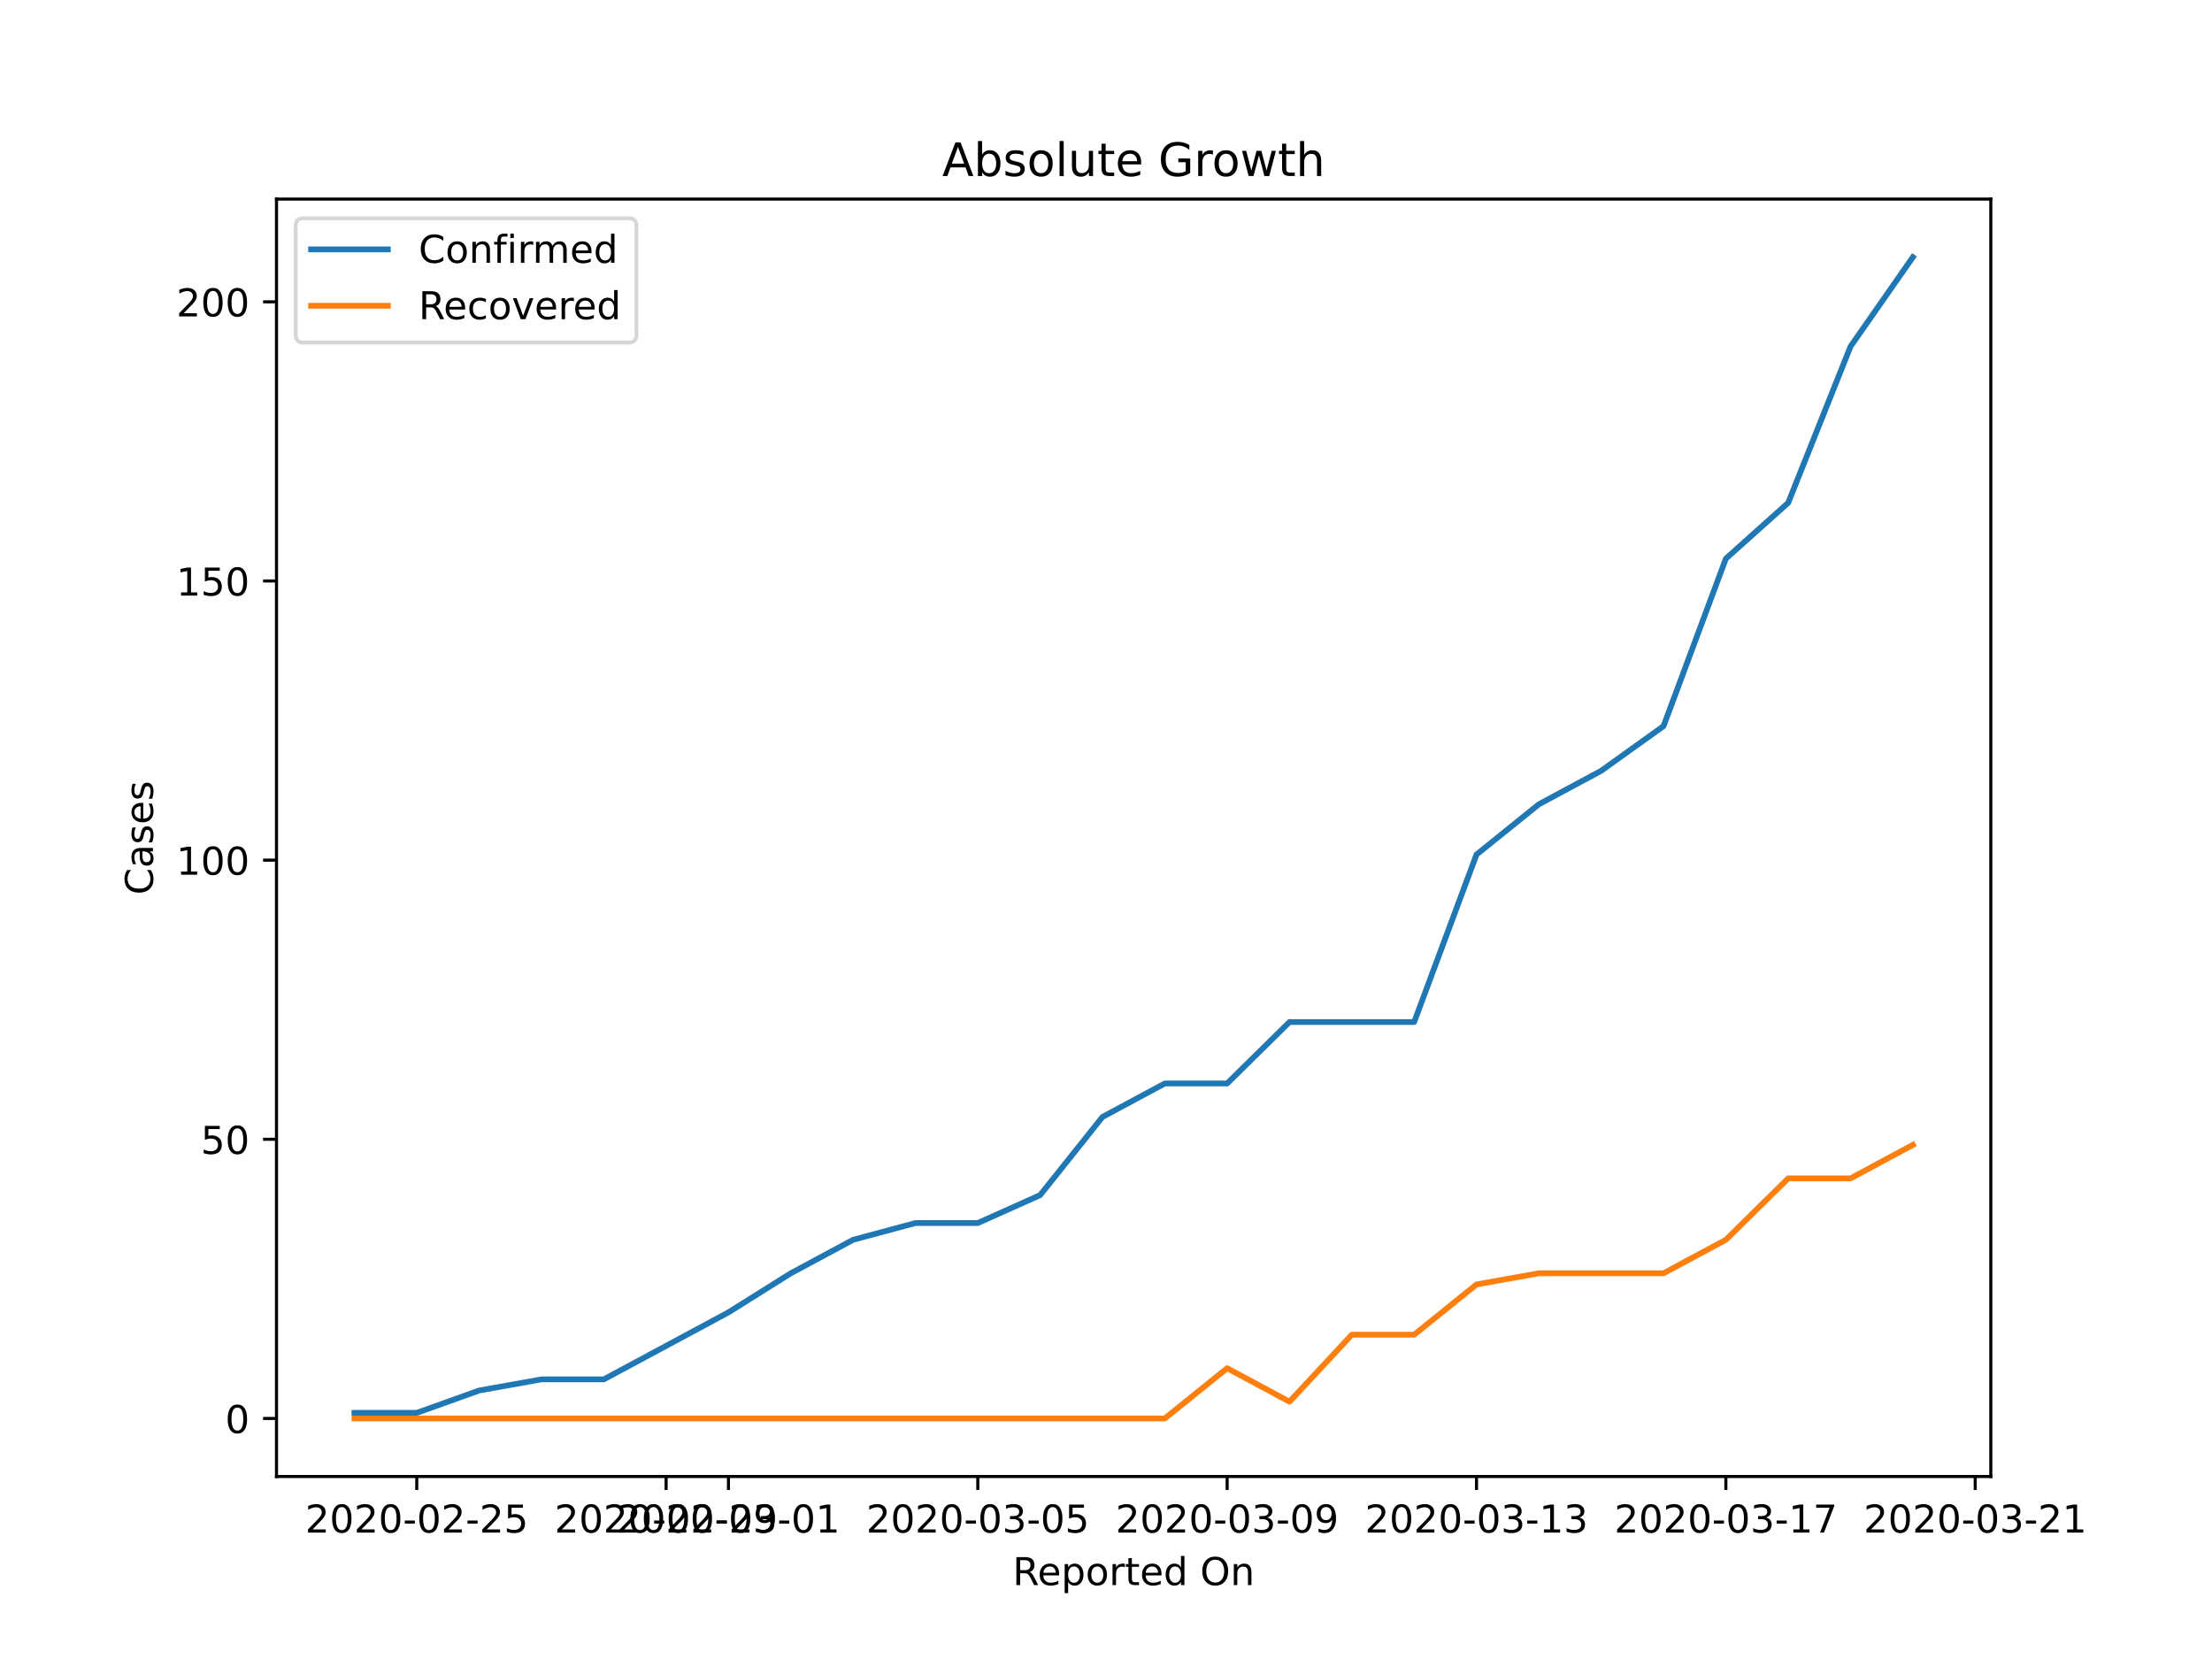
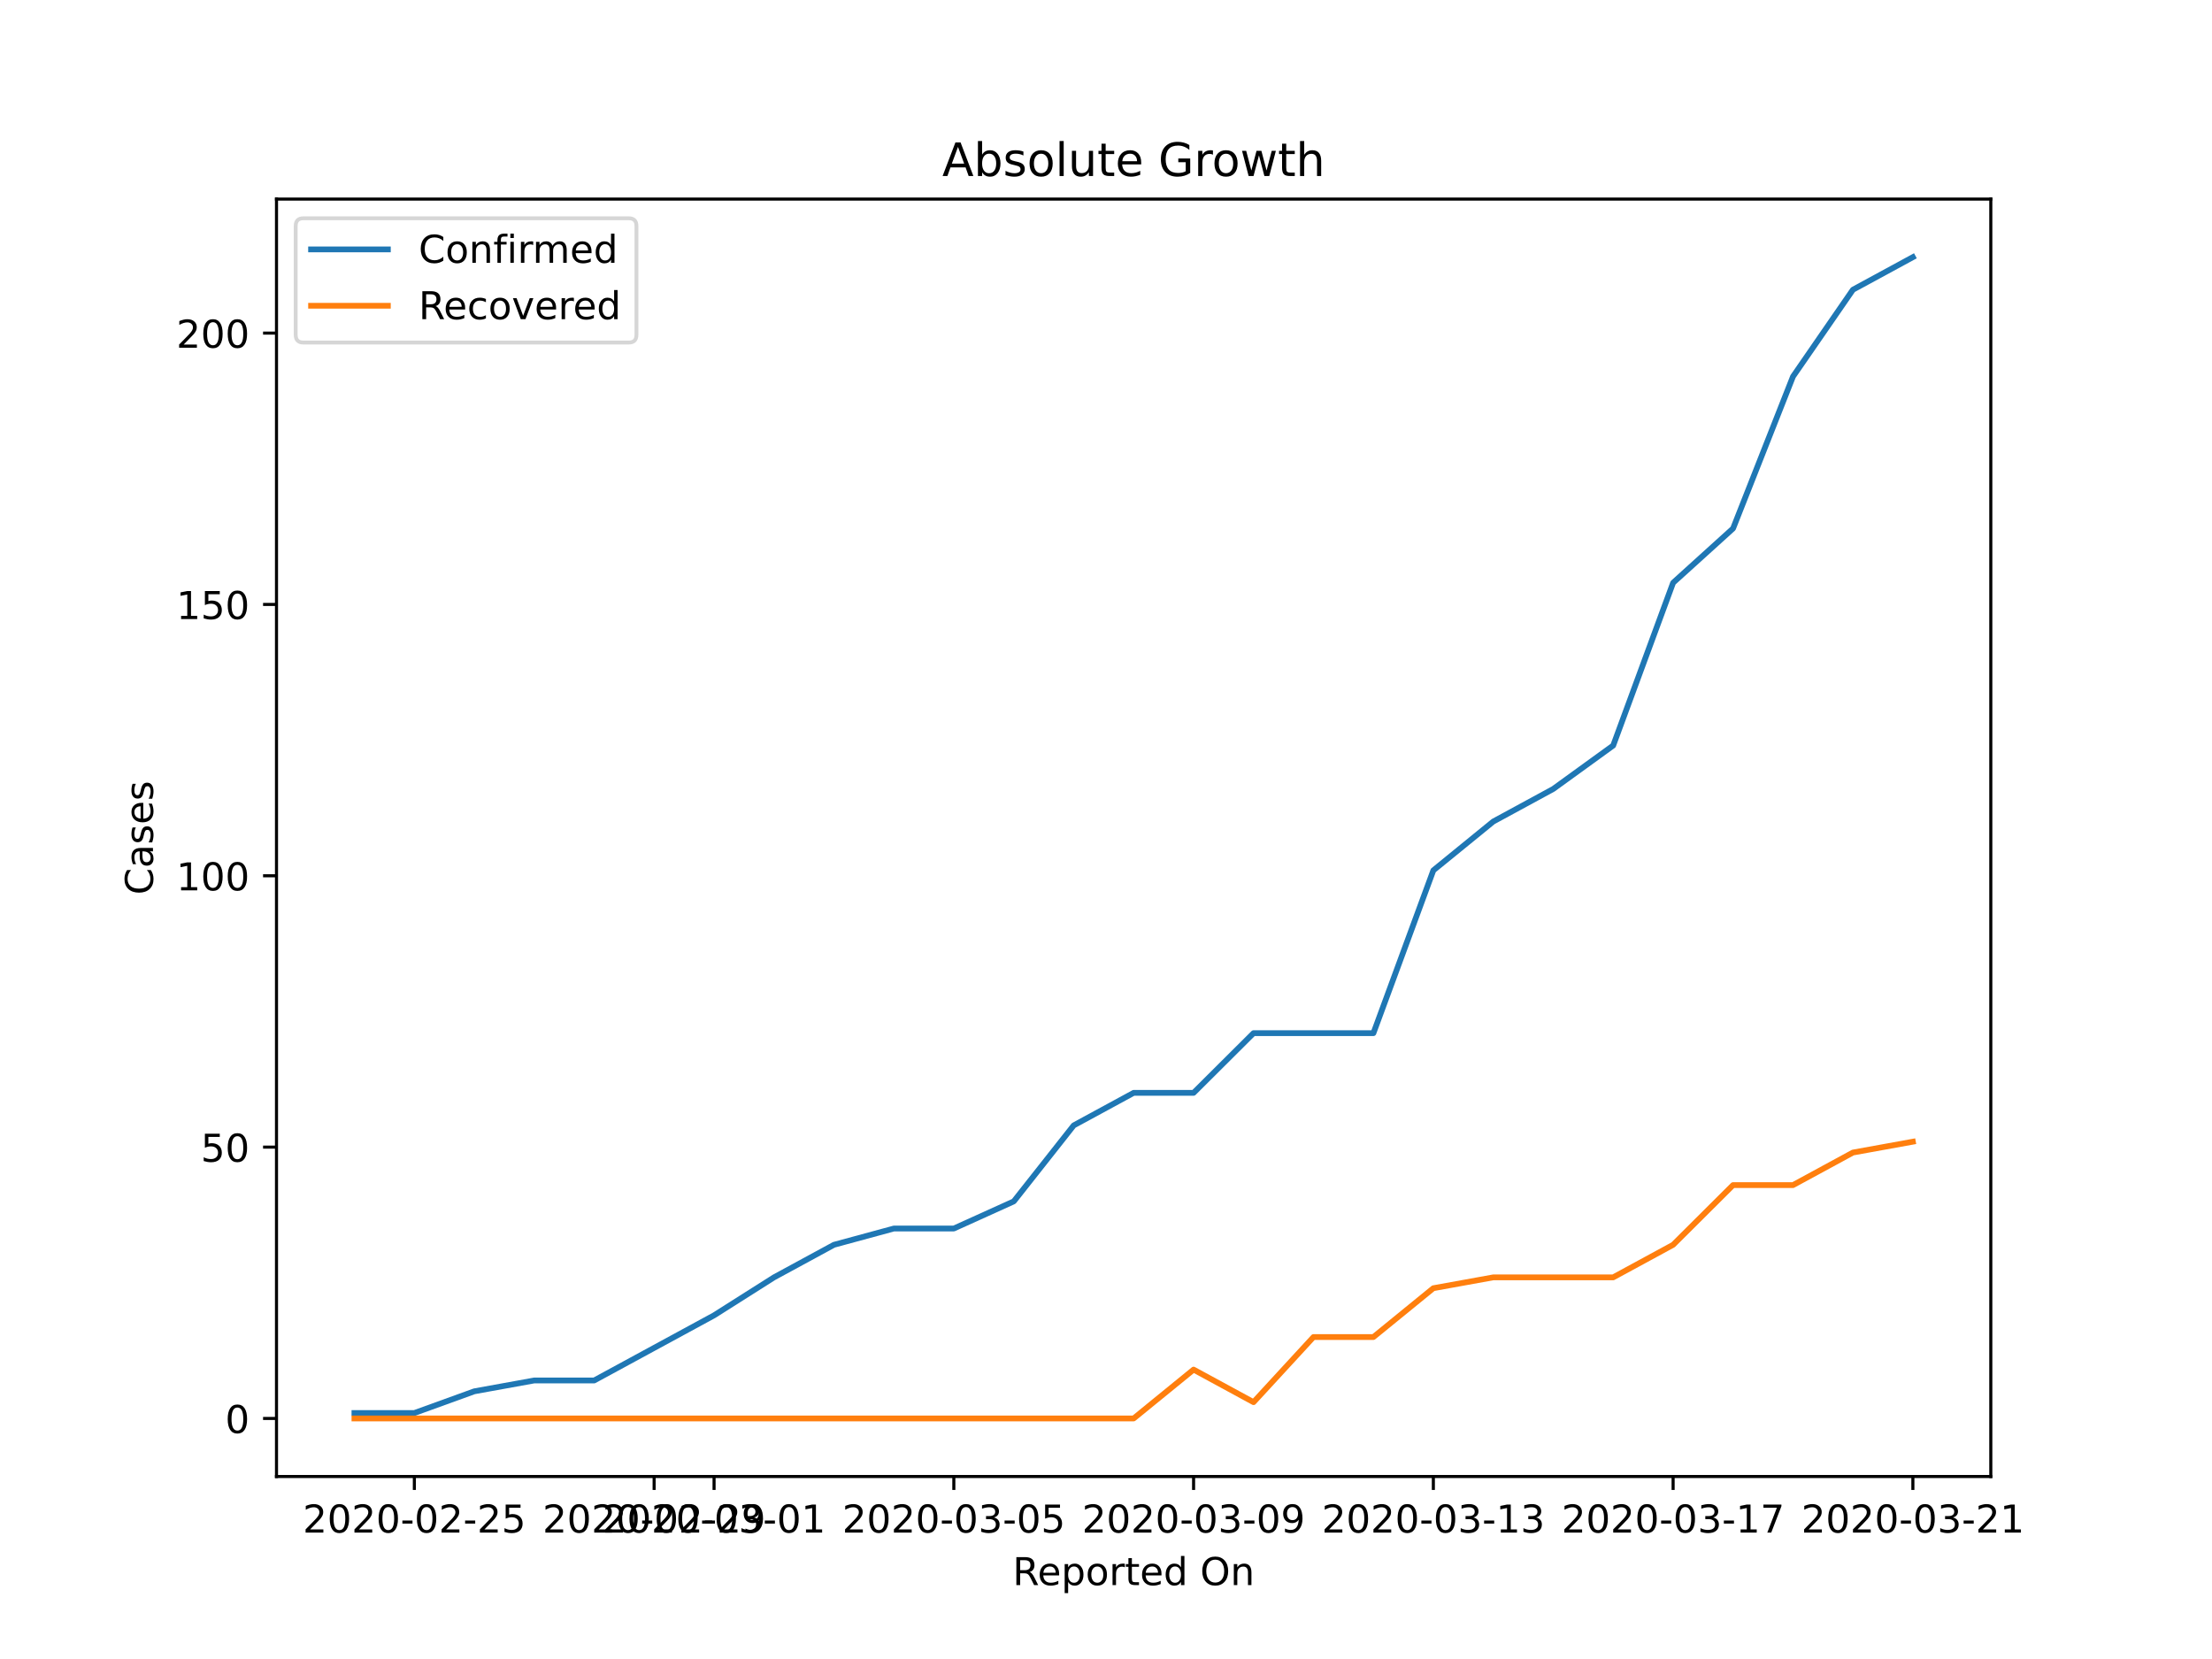
<svg xmlns="http://www.w3.org/2000/svg" xmlns:xlink="http://www.w3.org/1999/xlink" height="432pt" version="1.1" viewBox="0 0 576 432" width="576pt">
  <defs>
    <style type="text/css">
*{stroke-linecap:butt;stroke-linejoin:round;}
  </style>
  </defs>
  <g id="figure_1">
    <g id="patch_1">
      <path d="M 0 432  L 576 432  L 576 0  L 0 0  z " style="fill:#ffffff;" />
    </g>
    <g id="axes_1">
      <g id="patch_2">
        <path d="M 72 384.48  L 518.4 384.48  L 518.4 51.84  L 72 51.84  z " style="fill:#ffffff;" />
      </g>
      <g id="matplotlib.axis_1">
        <g id="xtick_1">
          <g id="line2d_1">
            <defs>
-               <path d="M 0 0  L 0 3.5  " id="m43cb66420e" style="stroke:#000000;stroke-width:0.8;" />
-             </defs>
-             <g>
-               <use style="stroke:#000000;stroke-width:0.8;" x="108.524" xlink:href="#m43cb66420e" y="384.48" />
+               <path d="M 0 0  L 0 3.5  " id="m02173d563f" style="stroke:#000000;stroke-width:0.8;" />
+             </defs>
+             <g>
+               <use style="stroke:#000000;stroke-width:0.8;" x="107.899" xlink:href="#m02173d563f" y="384.48" />
            </g>
          </g>
          <g id="text_1">
            <defs>
              <path d="M 19.188 8.297  L 53.609 8.297  L 53.609 0  L 7.328 0  L 7.328 8.297  Q 12.938 14.109 22.625 23.891  Q 32.328 33.688 34.812 36.531  Q 39.547 41.844 41.422 45.531  Q 43.312 49.219 43.312 52.781  Q 43.312 58.594 39.234 62.25  Q 35.156 65.922 28.609 65.922  Q 23.969 65.922 18.812 64.312  Q 13.672 62.703 7.812 59.422  L 7.812 69.391  Q 13.766 71.781 18.938 73  Q 24.125 74.219 28.422 74.219  Q 39.75 74.219 46.484 68.547  Q 53.219 62.891 53.219 53.422  Q 53.219 48.922 51.531 44.891  Q 49.859 40.875 45.406 35.406  Q 44.188 33.984 37.641 27.219  Q 31.109 20.453 19.188 8.297  z " id="DejaVuSans-50" />
              <path d="M 31.781 66.406  Q 24.172 66.406 20.328 58.906  Q 16.5 51.422 16.5 36.375  Q 16.5 21.391 20.328 13.891  Q 24.172 6.391 31.781 6.391  Q 39.453 6.391 43.281 13.891  Q 47.125 21.391 47.125 36.375  Q 47.125 51.422 43.281 58.906  Q 39.453 66.406 31.781 66.406  z M 31.781 74.219  Q 44.047 74.219 50.516 64.516  Q 56.984 54.828 56.984 36.375  Q 56.984 17.969 50.516 8.266  Q 44.047 -1.422 31.781 -1.422  Q 19.531 -1.422 13.062 8.266  Q 6.594 17.969 6.594 36.375  Q 6.594 54.828 13.062 64.516  Q 19.531 74.219 31.781 74.219  z " id="DejaVuSans-48" />
              <path d="M 4.891 31.391  L 31.203 31.391  L 31.203 23.391  L 4.891 23.391  z " id="DejaVuSans-45" />
              <path d="M 10.797 72.906  L 49.516 72.906  L 49.516 64.594  L 19.828 64.594  L 19.828 46.734  Q 21.969 47.469 24.109 47.828  Q 26.266 48.188 28.422 48.188  Q 40.625 48.188 47.75 41.5  Q 54.891 34.812 54.891 23.391  Q 54.891 11.625 47.562 5.094  Q 40.234 -1.422 26.906 -1.422  Q 22.312 -1.422 17.547 -0.641  Q 12.797 0.141 7.719 1.703  L 7.719 11.625  Q 12.109 9.234 16.797 8.062  Q 21.484 6.891 26.703 6.891  Q 35.156 6.891 40.078 11.328  Q 45.016 15.766 45.016 23.391  Q 45.016 31 40.078 35.438  Q 35.156 39.891 26.703 39.891  Q 22.75 39.891 18.812 39.016  Q 14.891 38.141 10.797 36.281  z " id="DejaVuSans-53" />
            </defs>
-             <g transform="translate(79.46582 399.0784)scale(0.1 -0.1)">
+             <g transform="translate(78.84149 399.0784)scale(0.1 -0.1)">
              <use xlink:href="#DejaVuSans-50" />
              <use x="63.623" xlink:href="#DejaVuSans-48" />
              <use x="127.246" xlink:href="#DejaVuSans-50" />
              <use x="190.869" xlink:href="#DejaVuSans-48" />
              <use x="254.492" xlink:href="#DejaVuSans-45" />
              <use x="290.576" xlink:href="#DejaVuSans-48" />
              <use x="354.199" xlink:href="#DejaVuSans-50" />
              <use x="417.822" xlink:href="#DejaVuSans-45" />
              <use x="453.906" xlink:href="#DejaVuSans-50" />
              <use x="517.529" xlink:href="#DejaVuSans-53" />
            </g>
          </g>
        </g>
        <g id="xtick_2">
          <g id="line2d_2">
            <g>
-               <use style="stroke:#000000;stroke-width:0.8;" x="173.455" xlink:href="#m43cb66420e" y="384.48" />
+               <use style="stroke:#000000;stroke-width:0.8;" x="170.333" xlink:href="#m02173d563f" y="384.48" />
            </g>
          </g>
          <g id="text_2">
            <defs>
              <path d="M 10.984 1.516  L 10.984 10.5  Q 14.703 8.734 18.5 7.812  Q 22.312 6.891 25.984 6.891  Q 35.75 6.891 40.891 13.453  Q 46.047 20.016 46.781 33.406  Q 43.953 29.203 39.594 26.953  Q 35.25 24.703 29.984 24.703  Q 19.047 24.703 12.672 31.312  Q 6.297 37.938 6.297 49.422  Q 6.297 60.641 12.938 67.422  Q 19.578 74.219 30.609 74.219  Q 43.266 74.219 49.922 64.516  Q 56.594 54.828 56.594 36.375  Q 56.594 19.141 48.406 8.859  Q 40.234 -1.422 26.422 -1.422  Q 22.703 -1.422 18.891 -0.688  Q 15.094 0.047 10.984 1.516  z M 30.609 32.422  Q 37.25 32.422 41.125 36.953  Q 45.016 41.5 45.016 49.422  Q 45.016 57.281 41.125 61.844  Q 37.25 66.406 30.609 66.406  Q 23.969 66.406 20.094 61.844  Q 16.219 57.281 16.219 49.422  Q 16.219 41.5 20.094 36.953  Q 23.969 32.422 30.609 32.422  z " id="DejaVuSans-57" />
            </defs>
-             <g transform="translate(144.3967 399.0784)scale(0.1 -0.1)">
+             <g transform="translate(141.2751 399.0784)scale(0.1 -0.1)">
              <use xlink:href="#DejaVuSans-50" />
              <use x="63.623" xlink:href="#DejaVuSans-48" />
              <use x="127.246" xlink:href="#DejaVuSans-50" />
              <use x="190.869" xlink:href="#DejaVuSans-48" />
              <use x="254.492" xlink:href="#DejaVuSans-45" />
              <use x="290.576" xlink:href="#DejaVuSans-48" />
              <use x="354.199" xlink:href="#DejaVuSans-50" />
              <use x="417.822" xlink:href="#DejaVuSans-45" />
              <use x="453.906" xlink:href="#DejaVuSans-50" />
              <use x="517.529" xlink:href="#DejaVuSans-57" />
            </g>
          </g>
        </g>
        <g id="xtick_3">
          <g id="line2d_3">
            <g>
-               <use style="stroke:#000000;stroke-width:0.8;" x="189.687" xlink:href="#m43cb66420e" y="384.48" />
+               <use style="stroke:#000000;stroke-width:0.8;" x="185.941" xlink:href="#m02173d563f" y="384.48" />
            </g>
          </g>
          <g id="text_3">
            <defs>
              <path d="M 40.578 39.312  Q 47.656 37.797 51.625 33  Q 55.609 28.219 55.609 21.188  Q 55.609 10.406 48.188 4.484  Q 40.766 -1.422 27.094 -1.422  Q 22.516 -1.422 17.656 -0.516  Q 12.797 0.391 7.625 2.203  L 7.625 11.719  Q 11.719 9.328 16.594 8.109  Q 21.484 6.891 26.812 6.891  Q 36.078 6.891 40.938 10.547  Q 45.797 14.203 45.797 21.188  Q 45.797 27.641 41.281 31.266  Q 36.766 34.906 28.719 34.906  L 20.219 34.906  L 20.219 43.016  L 29.109 43.016  Q 36.375 43.016 40.234 45.922  Q 44.094 48.828 44.094 54.297  Q 44.094 59.906 40.109 62.906  Q 36.141 65.922 28.719 65.922  Q 24.656 65.922 20.016 65.031  Q 15.375 64.156 9.812 62.312  L 9.812 71.094  Q 15.438 72.656 20.344 73.438  Q 25.25 74.219 29.594 74.219  Q 40.828 74.219 47.359 69.109  Q 53.906 64.016 53.906 55.328  Q 53.906 49.266 50.438 45.094  Q 46.969 40.922 40.578 39.312  z " id="DejaVuSans-51" />
              <path d="M 12.406 8.297  L 28.516 8.297  L 28.516 63.922  L 10.984 60.406  L 10.984 69.391  L 28.422 72.906  L 38.281 72.906  L 38.281 8.297  L 54.391 8.297  L 54.391 0  L 12.406 0  z " id="DejaVuSans-49" />
            </defs>
-             <g transform="translate(160.6295 399.0784)scale(0.1 -0.1)">
+             <g transform="translate(156.8834 399.0784)scale(0.1 -0.1)">
              <use xlink:href="#DejaVuSans-50" />
              <use x="63.623" xlink:href="#DejaVuSans-48" />
              <use x="127.246" xlink:href="#DejaVuSans-50" />
              <use x="190.869" xlink:href="#DejaVuSans-48" />
              <use x="254.492" xlink:href="#DejaVuSans-45" />
              <use x="290.576" xlink:href="#DejaVuSans-48" />
              <use x="354.199" xlink:href="#DejaVuSans-51" />
              <use x="417.822" xlink:href="#DejaVuSans-45" />
              <use x="453.906" xlink:href="#DejaVuSans-48" />
              <use x="517.529" xlink:href="#DejaVuSans-49" />
            </g>
          </g>
        </g>
        <g id="xtick_4">
          <g id="line2d_4">
            <g>
-               <use style="stroke:#000000;stroke-width:0.8;" x="254.618" xlink:href="#m43cb66420e" y="384.48" />
+               <use style="stroke:#000000;stroke-width:0.8;" x="248.375" xlink:href="#m02173d563f" y="384.48" />
            </g>
          </g>
          <g id="text_4">
-             <g transform="translate(225.5604 399.0784)scale(0.1 -0.1)">
+             <g transform="translate(219.317 399.0784)scale(0.1 -0.1)">
              <use xlink:href="#DejaVuSans-50" />
              <use x="63.623" xlink:href="#DejaVuSans-48" />
              <use x="127.246" xlink:href="#DejaVuSans-50" />
              <use x="190.869" xlink:href="#DejaVuSans-48" />
              <use x="254.492" xlink:href="#DejaVuSans-45" />
              <use x="290.576" xlink:href="#DejaVuSans-48" />
              <use x="354.199" xlink:href="#DejaVuSans-51" />
              <use x="417.822" xlink:href="#DejaVuSans-45" />
              <use x="453.906" xlink:href="#DejaVuSans-48" />
              <use x="517.529" xlink:href="#DejaVuSans-53" />
            </g>
          </g>
        </g>
        <g id="xtick_5">
          <g id="line2d_5">
            <g>
-               <use style="stroke:#000000;stroke-width:0.8;" x="319.549" xlink:href="#m43cb66420e" y="384.48" />
+               <use style="stroke:#000000;stroke-width:0.8;" x="310.808" xlink:href="#m02173d563f" y="384.48" />
            </g>
          </g>
          <g id="text_5">
-             <g transform="translate(290.4913 399.0784)scale(0.1 -0.1)">
+             <g transform="translate(281.7506 399.0784)scale(0.1 -0.1)">
              <use xlink:href="#DejaVuSans-50" />
              <use x="63.623" xlink:href="#DejaVuSans-48" />
              <use x="127.246" xlink:href="#DejaVuSans-50" />
              <use x="190.869" xlink:href="#DejaVuSans-48" />
              <use x="254.492" xlink:href="#DejaVuSans-45" />
              <use x="290.576" xlink:href="#DejaVuSans-48" />
              <use x="354.199" xlink:href="#DejaVuSans-51" />
              <use x="417.822" xlink:href="#DejaVuSans-45" />
              <use x="453.906" xlink:href="#DejaVuSans-48" />
              <use x="517.529" xlink:href="#DejaVuSans-57" />
            </g>
          </g>
        </g>
        <g id="xtick_6">
          <g id="line2d_6">
            <g>
-               <use style="stroke:#000000;stroke-width:0.8;" x="384.48" xlink:href="#m43cb66420e" y="384.48" />
+               <use style="stroke:#000000;stroke-width:0.8;" x="373.242" xlink:href="#m02173d563f" y="384.48" />
            </g>
          </g>
          <g id="text_6">
-             <g transform="translate(355.4222 399.0784)scale(0.1 -0.1)">
+             <g transform="translate(344.1841 399.0784)scale(0.1 -0.1)">
              <use xlink:href="#DejaVuSans-50" />
              <use x="63.623" xlink:href="#DejaVuSans-48" />
              <use x="127.246" xlink:href="#DejaVuSans-50" />
              <use x="190.869" xlink:href="#DejaVuSans-48" />
              <use x="254.492" xlink:href="#DejaVuSans-45" />
              <use x="290.576" xlink:href="#DejaVuSans-48" />
              <use x="354.199" xlink:href="#DejaVuSans-51" />
              <use x="417.822" xlink:href="#DejaVuSans-45" />
              <use x="453.906" xlink:href="#DejaVuSans-49" />
              <use x="517.529" xlink:href="#DejaVuSans-51" />
            </g>
          </g>
        </g>
        <g id="xtick_7">
          <g id="line2d_7">
            <g>
-               <use style="stroke:#000000;stroke-width:0.8;" x="449.411" xlink:href="#m43cb66420e" y="384.48" />
+               <use style="stroke:#000000;stroke-width:0.8;" x="435.676" xlink:href="#m02173d563f" y="384.48" />
            </g>
          </g>
          <g id="text_7">
            <defs>
              <path d="M 8.203 72.906  L 55.078 72.906  L 55.078 68.703  L 28.609 0  L 18.312 0  L 43.219 64.594  L 8.203 64.594  z " id="DejaVuSans-55" />
            </defs>
-             <g transform="translate(420.3531 399.0784)scale(0.1 -0.1)">
+             <g transform="translate(406.6177 399.0784)scale(0.1 -0.1)">
              <use xlink:href="#DejaVuSans-50" />
              <use x="63.623" xlink:href="#DejaVuSans-48" />
              <use x="127.246" xlink:href="#DejaVuSans-50" />
              <use x="190.869" xlink:href="#DejaVuSans-48" />
              <use x="254.492" xlink:href="#DejaVuSans-45" />
              <use x="290.576" xlink:href="#DejaVuSans-48" />
              <use x="354.199" xlink:href="#DejaVuSans-51" />
              <use x="417.822" xlink:href="#DejaVuSans-45" />
              <use x="453.906" xlink:href="#DejaVuSans-49" />
              <use x="517.529" xlink:href="#DejaVuSans-55" />
            </g>
          </g>
        </g>
        <g id="xtick_8">
          <g id="line2d_8">
            <g>
-               <use style="stroke:#000000;stroke-width:0.8;" x="514.342" xlink:href="#m43cb66420e" y="384.48" />
+               <use style="stroke:#000000;stroke-width:0.8;" x="498.109" xlink:href="#m02173d563f" y="384.48" />
            </g>
          </g>
          <g id="text_8">
-             <g transform="translate(485.284 399.0784)scale(0.1 -0.1)">
+             <g transform="translate(469.0513 399.0784)scale(0.1 -0.1)">
              <use xlink:href="#DejaVuSans-50" />
              <use x="63.623" xlink:href="#DejaVuSans-48" />
              <use x="127.246" xlink:href="#DejaVuSans-50" />
              <use x="190.869" xlink:href="#DejaVuSans-48" />
              <use x="254.492" xlink:href="#DejaVuSans-45" />
              <use x="290.576" xlink:href="#DejaVuSans-48" />
              <use x="354.199" xlink:href="#DejaVuSans-51" />
              <use x="417.822" xlink:href="#DejaVuSans-45" />
              <use x="453.906" xlink:href="#DejaVuSans-50" />
              <use x="517.529" xlink:href="#DejaVuSans-49" />
            </g>
          </g>
        </g>
        <g id="text_9">
          <defs>
            <path d="M 44.391 34.188  Q 47.562 33.109 50.562 29.594  Q 53.562 26.078 56.594 19.922  L 66.609 0  L 56 0  L 46.688 18.703  Q 43.062 26.031 39.672 28.422  Q 36.281 30.812 30.422 30.812  L 19.672 30.812  L 19.672 0  L 9.812 0  L 9.812 72.906  L 32.078 72.906  Q 44.578 72.906 50.734 67.672  Q 56.891 62.453 56.891 51.906  Q 56.891 45.016 53.688 40.469  Q 50.484 35.938 44.391 34.188  z M 19.672 64.797  L 19.672 38.922  L 32.078 38.922  Q 39.203 38.922 42.844 42.219  Q 46.484 45.516 46.484 51.906  Q 46.484 58.297 42.844 61.547  Q 39.203 64.797 32.078 64.797  z " id="DejaVuSans-82" />
            <path d="M 56.203 29.594  L 56.203 25.203  L 14.891 25.203  Q 15.484 15.922 20.484 11.062  Q 25.484 6.203 34.422 6.203  Q 39.594 6.203 44.453 7.469  Q 49.312 8.734 54.109 11.281  L 54.109 2.781  Q 49.266 0.734 44.188 -0.344  Q 39.109 -1.422 33.891 -1.422  Q 20.797 -1.422 13.156 6.188  Q 5.516 13.812 5.516 26.812  Q 5.516 40.234 12.766 48.109  Q 20.016 56 32.328 56  Q 43.359 56 49.781 48.891  Q 56.203 41.797 56.203 29.594  z M 47.219 32.234  Q 47.125 39.594 43.094 43.984  Q 39.062 48.391 32.422 48.391  Q 24.906 48.391 20.391 44.141  Q 15.875 39.891 15.188 32.172  z " id="DejaVuSans-101" />
            <path d="M 18.109 8.203  L 18.109 -20.797  L 9.078 -20.797  L 9.078 54.688  L 18.109 54.688  L 18.109 46.391  Q 20.953 51.266 25.266 53.625  Q 29.594 56 35.594 56  Q 45.562 56 51.781 48.094  Q 58.016 40.188 58.016 27.297  Q 58.016 14.406 51.781 6.484  Q 45.562 -1.422 35.594 -1.422  Q 29.594 -1.422 25.266 0.953  Q 20.953 3.328 18.109 8.203  z M 48.688 27.297  Q 48.688 37.203 44.609 42.844  Q 40.531 48.484 33.406 48.484  Q 26.266 48.484 22.188 42.844  Q 18.109 37.203 18.109 27.297  Q 18.109 17.391 22.188 11.75  Q 26.266 6.109 33.406 6.109  Q 40.531 6.109 44.609 11.75  Q 48.688 17.391 48.688 27.297  z " id="DejaVuSans-112" />
            <path d="M 30.609 48.391  Q 23.391 48.391 19.188 42.75  Q 14.984 37.109 14.984 27.297  Q 14.984 17.484 19.156 11.844  Q 23.344 6.203 30.609 6.203  Q 37.797 6.203 41.984 11.859  Q 46.188 17.531 46.188 27.297  Q 46.188 37.016 41.984 42.703  Q 37.797 48.391 30.609 48.391  z M 30.609 56  Q 42.328 56 49.016 48.375  Q 55.719 40.766 55.719 27.297  Q 55.719 13.875 49.016 6.219  Q 42.328 -1.422 30.609 -1.422  Q 18.844 -1.422 12.172 6.219  Q 5.516 13.875 5.516 27.297  Q 5.516 40.766 12.172 48.375  Q 18.844 56 30.609 56  z " id="DejaVuSans-111" />
            <path d="M 41.109 46.297  Q 39.594 47.172 37.812 47.578  Q 36.031 48 33.891 48  Q 26.266 48 22.188 43.047  Q 18.109 38.094 18.109 28.812  L 18.109 0  L 9.078 0  L 9.078 54.688  L 18.109 54.688  L 18.109 46.188  Q 20.953 51.172 25.484 53.578  Q 30.031 56 36.531 56  Q 37.453 56 38.578 55.875  Q 39.703 55.766 41.062 55.516  z " id="DejaVuSans-114" />
            <path d="M 18.312 70.219  L 18.312 54.688  L 36.812 54.688  L 36.812 47.703  L 18.312 47.703  L 18.312 18.016  Q 18.312 11.328 20.141 9.422  Q 21.969 7.516 27.594 7.516  L 36.812 7.516  L 36.812 0  L 27.594 0  Q 17.188 0 13.234 3.875  Q 9.281 7.766 9.281 18.016  L 9.281 47.703  L 2.688 47.703  L 2.688 54.688  L 9.281 54.688  L 9.281 70.219  z " id="DejaVuSans-116" />
            <path d="M 45.406 46.391  L 45.406 75.984  L 54.391 75.984  L 54.391 0  L 45.406 0  L 45.406 8.203  Q 42.578 3.328 38.25 0.953  Q 33.938 -1.422 27.875 -1.422  Q 17.969 -1.422 11.734 6.484  Q 5.516 14.406 5.516 27.297  Q 5.516 40.188 11.734 48.094  Q 17.969 56 27.875 56  Q 33.938 56 38.25 53.625  Q 42.578 51.266 45.406 46.391  z M 14.797 27.297  Q 14.797 17.391 18.875 11.75  Q 22.953 6.109 30.078 6.109  Q 37.203 6.109 41.297 11.75  Q 45.406 17.391 45.406 27.297  Q 45.406 37.203 41.297 42.844  Q 37.203 48.484 30.078 48.484  Q 22.953 48.484 18.875 42.844  Q 14.797 37.203 14.797 27.297  z " id="DejaVuSans-100" />
            <path id="DejaVuSans-32" />
            <path d="M 39.406 66.219  Q 28.656 66.219 22.328 58.203  Q 16.016 50.203 16.016 36.375  Q 16.016 22.609 22.328 14.594  Q 28.656 6.594 39.406 6.594  Q 50.141 6.594 56.422 14.594  Q 62.703 22.609 62.703 36.375  Q 62.703 50.203 56.422 58.203  Q 50.141 66.219 39.406 66.219  z M 39.406 74.219  Q 54.734 74.219 63.906 63.938  Q 73.094 53.656 73.094 36.375  Q 73.094 19.141 63.906 8.859  Q 54.734 -1.422 39.406 -1.422  Q 24.031 -1.422 14.812 8.828  Q 5.609 19.094 5.609 36.375  Q 5.609 53.656 14.812 63.938  Q 24.031 74.219 39.406 74.219  z " id="DejaVuSans-79" />
            <path d="M 54.891 33.016  L 54.891 0  L 45.906 0  L 45.906 32.719  Q 45.906 40.484 42.875 44.328  Q 39.844 48.188 33.797 48.188  Q 26.516 48.188 22.312 43.547  Q 18.109 38.922 18.109 30.906  L 18.109 0  L 9.078 0  L 9.078 54.688  L 18.109 54.688  L 18.109 46.188  Q 21.344 51.125 25.703 53.562  Q 30.078 56 35.797 56  Q 45.219 56 50.047 50.172  Q 54.891 44.344 54.891 33.016  z " id="DejaVuSans-110" />
          </defs>
          <g transform="translate(263.6805 412.7566)scale(0.1 -0.1)">
            <use xlink:href="#DejaVuSans-82" />
            <use x="64.982" xlink:href="#DejaVuSans-101" />
            <use x="126.506" xlink:href="#DejaVuSans-112" />
            <use x="189.982" xlink:href="#DejaVuSans-111" />
            <use x="251.164" xlink:href="#DejaVuSans-114" />
            <use x="292.277" xlink:href="#DejaVuSans-116" />
            <use x="331.486" xlink:href="#DejaVuSans-101" />
            <use x="393.01" xlink:href="#DejaVuSans-100" />
            <use x="456.486" xlink:href="#DejaVuSans-32" />
            <use x="488.273" xlink:href="#DejaVuSans-79" />
            <use x="566.984" xlink:href="#DejaVuSans-110" />
          </g>
        </g>
      </g>
      <g id="matplotlib.axis_2">
        <g id="ytick_1">
          <g id="line2d_9">
            <defs>
-               <path d="M 0 0  L -3.5 0  " id="mf53eeb946d" style="stroke:#000000;stroke-width:0.8;" />
-             </defs>
-             <g>
-               <use style="stroke:#000000;stroke-width:0.8;" x="72" xlink:href="#mf53eeb946d" y="369.36" />
+               <path d="M 0 0  L -3.5 0  " id="m171315515d" style="stroke:#000000;stroke-width:0.8;" />
+             </defs>
+             <g>
+               <use style="stroke:#000000;stroke-width:0.8;" x="72" xlink:href="#m171315515d" y="369.36" />
            </g>
          </g>
          <g id="text_10">
            <g transform="translate(58.6375 373.1592)scale(0.1 -0.1)">
              <use xlink:href="#DejaVuSans-48" />
            </g>
          </g>
        </g>
        <g id="ytick_2">
          <g id="line2d_10">
            <g>
-               <use style="stroke:#000000;stroke-width:0.8;" x="72" xlink:href="#mf53eeb946d" y="296.668" />
+               <use style="stroke:#000000;stroke-width:0.8;" x="72" xlink:href="#m171315515d" y="298.706" />
            </g>
          </g>
          <g id="text_11">
-             <g transform="translate(52.275 300.4669)scale(0.1 -0.1)">
+             <g transform="translate(52.275 302.505)scale(0.1 -0.1)">
              <use xlink:href="#DejaVuSans-53" />
              <use x="63.623" xlink:href="#DejaVuSans-48" />
            </g>
          </g>
        </g>
        <g id="ytick_3">
          <g id="line2d_11">
            <g>
-               <use style="stroke:#000000;stroke-width:0.8;" x="72" xlink:href="#mf53eeb946d" y="223.975" />
+               <use style="stroke:#000000;stroke-width:0.8;" x="72" xlink:href="#m171315515d" y="228.052" />
            </g>
          </g>
          <g id="text_12">
-             <g transform="translate(45.9125 227.7746)scale(0.1 -0.1)">
+             <g transform="translate(45.9125 231.8508)scale(0.1 -0.1)">
              <use xlink:href="#DejaVuSans-49" />
              <use x="63.623" xlink:href="#DejaVuSans-48" />
              <use x="127.246" xlink:href="#DejaVuSans-48" />
            </g>
          </g>
        </g>
        <g id="ytick_4">
          <g id="line2d_12">
            <g>
-               <use style="stroke:#000000;stroke-width:0.8;" x="72" xlink:href="#mf53eeb946d" y="151.283" />
+               <use style="stroke:#000000;stroke-width:0.8;" x="72" xlink:href="#m171315515d" y="157.397" />
            </g>
          </g>
          <g id="text_13">
-             <g transform="translate(45.9125 155.0823)scale(0.1 -0.1)">
+             <g transform="translate(45.9125 161.1966)scale(0.1 -0.1)">
              <use xlink:href="#DejaVuSans-49" />
              <use x="63.623" xlink:href="#DejaVuSans-53" />
              <use x="127.246" xlink:href="#DejaVuSans-48" />
            </g>
          </g>
        </g>
        <g id="ytick_5">
          <g id="line2d_13">
            <g>
-               <use style="stroke:#000000;stroke-width:0.8;" x="72" xlink:href="#mf53eeb946d" y="78.591" />
+               <use style="stroke:#000000;stroke-width:0.8;" x="72" xlink:href="#m171315515d" y="86.743" />
            </g>
          </g>
          <g id="text_14">
-             <g transform="translate(45.9125 82.38999)scale(0.1 -0.1)">
+             <g transform="translate(45.9125 90.5424)scale(0.1 -0.1)">
              <use xlink:href="#DejaVuSans-50" />
              <use x="63.623" xlink:href="#DejaVuSans-48" />
              <use x="127.246" xlink:href="#DejaVuSans-48" />
            </g>
          </g>
        </g>
        <g id="text_15">
          <defs>
            <path d="M 64.406 67.281  L 64.406 56.891  Q 59.422 61.531 53.781 63.812  Q 48.141 66.109 41.797 66.109  Q 29.297 66.109 22.656 58.469  Q 16.016 50.828 16.016 36.375  Q 16.016 21.969 22.656 14.328  Q 29.297 6.688 41.797 6.688  Q 48.141 6.688 53.781 8.984  Q 59.422 11.281 64.406 15.922  L 64.406 5.609  Q 59.234 2.094 53.438 0.328  Q 47.656 -1.422 41.219 -1.422  Q 24.656 -1.422 15.125 8.703  Q 5.609 18.844 5.609 36.375  Q 5.609 53.953 15.125 64.078  Q 24.656 74.219 41.219 74.219  Q 47.75 74.219 53.531 72.484  Q 59.328 70.75 64.406 67.281  z " id="DejaVuSans-67" />
            <path d="M 34.281 27.484  Q 23.391 27.484 19.188 25  Q 14.984 22.516 14.984 16.5  Q 14.984 11.719 18.141 8.906  Q 21.297 6.109 26.703 6.109  Q 34.188 6.109 38.703 11.406  Q 43.219 16.703 43.219 25.484  L 43.219 27.484  z M 52.203 31.203  L 52.203 0  L 43.219 0  L 43.219 8.297  Q 40.141 3.328 35.547 0.953  Q 30.953 -1.422 24.312 -1.422  Q 15.922 -1.422 10.953 3.297  Q 6 8.016 6 15.922  Q 6 25.141 12.172 29.828  Q 18.359 34.516 30.609 34.516  L 43.219 34.516  L 43.219 35.406  Q 43.219 41.609 39.141 45  Q 35.062 48.391 27.688 48.391  Q 23 48.391 18.547 47.266  Q 14.109 46.141 10.016 43.891  L 10.016 52.203  Q 14.938 54.109 19.578 55.047  Q 24.219 56 28.609 56  Q 40.484 56 46.344 49.844  Q 52.203 43.703 52.203 31.203  z " id="DejaVuSans-97" />
            <path d="M 44.281 53.078  L 44.281 44.578  Q 40.484 46.531 36.375 47.5  Q 32.281 48.484 27.875 48.484  Q 21.188 48.484 17.844 46.438  Q 14.5 44.391 14.5 40.281  Q 14.5 37.156 16.891 35.375  Q 19.281 33.594 26.516 31.984  L 29.594 31.297  Q 39.156 29.25 43.188 25.516  Q 47.219 21.781 47.219 15.094  Q 47.219 7.469 41.188 3.016  Q 35.156 -1.422 24.609 -1.422  Q 20.219 -1.422 15.453 -0.562  Q 10.688 0.297 5.422 2  L 5.422 11.281  Q 10.406 8.688 15.234 7.391  Q 20.062 6.109 24.812 6.109  Q 31.156 6.109 34.562 8.281  Q 37.984 10.453 37.984 14.406  Q 37.984 18.062 35.516 20.016  Q 33.062 21.969 24.703 23.781  L 21.578 24.516  Q 13.234 26.266 9.516 29.906  Q 5.812 33.547 5.812 39.891  Q 5.812 47.609 11.281 51.797  Q 16.75 56 26.812 56  Q 31.781 56 36.172 55.266  Q 40.578 54.547 44.281 53.078  z " id="DejaVuSans-115" />
          </defs>
          <g transform="translate(39.83281 233.0014)rotate(-90)scale(0.1 -0.1)">
            <use xlink:href="#DejaVuSans-67" />
            <use x="69.824" xlink:href="#DejaVuSans-97" />
            <use x="131.104" xlink:href="#DejaVuSans-115" />
            <use x="183.203" xlink:href="#DejaVuSans-101" />
            <use x="244.727" xlink:href="#DejaVuSans-115" />
          </g>
        </g>
      </g>
      <g id="line2d_14">
-         <path clip-path="url(#pbb21ab97f7)" d="M 498.109 66.96  L 481.876 90.222  L 465.644 130.929  L 449.411 145.468  L 433.178 189.083  L 416.945 200.714  L 400.713 209.437  L 384.48 222.522  L 368.247 266.137  L 352.015 266.137  L 335.782 266.137  L 319.549 282.129  L 303.316 282.129  L 287.084 290.852  L 270.851 311.206  L 254.618 318.475  L 238.385 318.475  L 222.153 322.837  L 205.92 331.56  L 189.687 341.737  L 173.455 350.46  L 157.222 359.183  L 140.989 359.183  L 124.756 362.091  L 108.524 367.906  L 92.291 367.906  " style="fill:none;stroke:#1f77b4;stroke-linecap:square;stroke-width:1.5;" />
+         <path clip-path="url(#p0cf1a8c63b)" d="M 498.109 66.96  L 482.501 75.439  L 466.892 98.048  L 451.284 137.614  L 435.676 151.745  L 420.067 194.138  L 404.459 205.442  L 388.85 213.921  L 373.242 226.639  L 357.634 269.031  L 342.025 269.031  L 326.417 269.031  L 310.808 284.575  L 295.2 284.575  L 279.592 293.053  L 263.983 312.837  L 248.375 319.902  L 232.766 319.902  L 217.158 324.141  L 201.55 332.62  L 185.941 342.511  L 170.333 350.99  L 154.724 359.468  L 139.116 359.468  L 123.508 362.295  L 107.899 367.947  L 92.291 367.947  " style="fill:none;stroke:#1f77b4;stroke-linecap:square;stroke-width:1.5;" />
      </g>
      <g id="line2d_15">
-         <path clip-path="url(#pbb21ab97f7)" d="M 498.109 298.122  L 481.876 306.845  L 465.644 306.845  L 449.411 322.837  L 433.178 331.56  L 416.945 331.56  L 400.713 331.56  L 384.48 334.468  L 368.247 347.552  L 352.015 347.552  L 335.782 364.998  L 319.549 356.275  L 303.316 369.36  L 287.084 369.36  L 270.851 369.36  L 254.618 369.36  L 238.385 369.36  L 222.153 369.36  L 205.92 369.36  L 189.687 369.36  L 173.455 369.36  L 157.222 369.36  L 140.989 369.36  L 124.756 369.36  L 108.524 369.36  L 92.291 369.36  " style="fill:none;stroke:#ff7f0e;stroke-linecap:square;stroke-width:1.5;" />
+         <path clip-path="url(#p0cf1a8c63b)" d="M 498.109 297.293  L 482.501 300.119  L 466.892 308.597  L 451.284 308.597  L 435.676 324.141  L 420.067 332.62  L 404.459 332.62  L 388.85 332.62  L 373.242 335.446  L 357.634 348.164  L 342.025 348.164  L 326.417 365.121  L 310.808 356.642  L 295.2 369.36  L 279.592 369.36  L 263.983 369.36  L 248.375 369.36  L 232.766 369.36  L 217.158 369.36  L 201.55 369.36  L 185.941 369.36  L 170.333 369.36  L 154.724 369.36  L 139.116 369.36  L 123.508 369.36  L 107.899 369.36  L 92.291 369.36  " style="fill:none;stroke:#ff7f0e;stroke-linecap:square;stroke-width:1.5;" />
      </g>
      <g id="patch_3">
        <path d="M 72 384.48  L 72 51.84  " style="fill:none;stroke:#000000;stroke-linecap:square;stroke-linejoin:miter;stroke-width:0.8;" />
      </g>
      <g id="patch_4">
        <path d="M 518.4 384.48  L 518.4 51.84  " style="fill:none;stroke:#000000;stroke-linecap:square;stroke-linejoin:miter;stroke-width:0.8;" />
      </g>
      <g id="patch_5">
        <path d="M 72 384.48  L 518.4 384.48  " style="fill:none;stroke:#000000;stroke-linecap:square;stroke-linejoin:miter;stroke-width:0.8;" />
      </g>
      <g id="patch_6">
        <path d="M 72 51.84  L 518.4 51.84  " style="fill:none;stroke:#000000;stroke-linecap:square;stroke-linejoin:miter;stroke-width:0.8;" />
      </g>
      <g id="text_16">
        <defs>
          <path d="M 34.188 63.188  L 20.797 26.906  L 47.609 26.906  z M 28.609 72.906  L 39.797 72.906  L 67.578 0  L 57.328 0  L 50.688 18.703  L 17.828 18.703  L 11.188 0  L 0.781 0  z " id="DejaVuSans-65" />
          <path d="M 48.688 27.297  Q 48.688 37.203 44.609 42.844  Q 40.531 48.484 33.406 48.484  Q 26.266 48.484 22.188 42.844  Q 18.109 37.203 18.109 27.297  Q 18.109 17.391 22.188 11.75  Q 26.266 6.109 33.406 6.109  Q 40.531 6.109 44.609 11.75  Q 48.688 17.391 48.688 27.297  z M 18.109 46.391  Q 20.953 51.266 25.266 53.625  Q 29.594 56 35.594 56  Q 45.562 56 51.781 48.094  Q 58.016 40.188 58.016 27.297  Q 58.016 14.406 51.781 6.484  Q 45.562 -1.422 35.594 -1.422  Q 29.594 -1.422 25.266 0.953  Q 20.953 3.328 18.109 8.203  L 18.109 0  L 9.078 0  L 9.078 75.984  L 18.109 75.984  z " id="DejaVuSans-98" />
          <path d="M 9.422 75.984  L 18.406 75.984  L 18.406 0  L 9.422 0  z " id="DejaVuSans-108" />
          <path d="M 8.5 21.578  L 8.5 54.688  L 17.484 54.688  L 17.484 21.922  Q 17.484 14.156 20.5 10.266  Q 23.531 6.391 29.594 6.391  Q 36.859 6.391 41.078 11.031  Q 45.312 15.672 45.312 23.688  L 45.312 54.688  L 54.297 54.688  L 54.297 0  L 45.312 0  L 45.312 8.406  Q 42.047 3.422 37.719 1  Q 33.406 -1.422 27.688 -1.422  Q 18.266 -1.422 13.375 4.438  Q 8.5 10.297 8.5 21.578  z M 31.109 56  z " id="DejaVuSans-117" />
          <path d="M 59.516 10.406  L 59.516 29.984  L 43.406 29.984  L 43.406 38.094  L 69.281 38.094  L 69.281 6.781  Q 63.578 2.734 56.688 0.656  Q 49.812 -1.422 42 -1.422  Q 24.906 -1.422 15.25 8.562  Q 5.609 18.562 5.609 36.375  Q 5.609 54.25 15.25 64.234  Q 24.906 74.219 42 74.219  Q 49.125 74.219 55.547 72.453  Q 61.969 70.703 67.391 67.281  L 67.391 56.781  Q 61.922 61.422 55.766 63.766  Q 49.609 66.109 42.828 66.109  Q 29.438 66.109 22.719 58.641  Q 16.016 51.172 16.016 36.375  Q 16.016 21.625 22.719 14.156  Q 29.438 6.688 42.828 6.688  Q 48.047 6.688 52.141 7.594  Q 56.25 8.5 59.516 10.406  z " id="DejaVuSans-71" />
          <path d="M 4.203 54.688  L 13.188 54.688  L 24.422 12.016  L 35.594 54.688  L 46.188 54.688  L 57.422 12.016  L 68.609 54.688  L 77.594 54.688  L 63.281 0  L 52.688 0  L 40.922 44.828  L 29.109 0  L 18.5 0  z " id="DejaVuSans-119" />
          <path d="M 54.891 33.016  L 54.891 0  L 45.906 0  L 45.906 32.719  Q 45.906 40.484 42.875 44.328  Q 39.844 48.188 33.797 48.188  Q 26.516 48.188 22.312 43.547  Q 18.109 38.922 18.109 30.906  L 18.109 0  L 9.078 0  L 9.078 75.984  L 18.109 75.984  L 18.109 46.188  Q 21.344 51.125 25.703 53.562  Q 30.078 56 35.797 56  Q 45.219 56 50.047 50.172  Q 54.891 44.344 54.891 33.016  z " id="DejaVuSans-104" />
        </defs>
        <g transform="translate(245.3559 45.84)scale(0.12 -0.12)">
          <use xlink:href="#DejaVuSans-65" />
          <use x="68.408" xlink:href="#DejaVuSans-98" />
          <use x="131.885" xlink:href="#DejaVuSans-115" />
          <use x="183.984" xlink:href="#DejaVuSans-111" />
          <use x="245.166" xlink:href="#DejaVuSans-108" />
          <use x="272.949" xlink:href="#DejaVuSans-117" />
          <use x="336.328" xlink:href="#DejaVuSans-116" />
          <use x="375.537" xlink:href="#DejaVuSans-101" />
          <use x="437.061" xlink:href="#DejaVuSans-32" />
          <use x="468.848" xlink:href="#DejaVuSans-71" />
          <use x="546.338" xlink:href="#DejaVuSans-114" />
          <use x="585.201" xlink:href="#DejaVuSans-111" />
          <use x="646.383" xlink:href="#DejaVuSans-119" />
          <use x="728.17" xlink:href="#DejaVuSans-116" />
          <use x="767.379" xlink:href="#DejaVuSans-104" />
        </g>
      </g>
      <g id="legend_1">
        <g id="patch_7">
          <path d="M 79 89.196  L 163.728 89.196  Q 165.728 89.196 165.728 87.196  L 165.728 58.84  Q 165.728 56.84 163.728 56.84  L 79 56.84  Q 77 56.84 77 58.84  L 77 87.196  Q 77 89.196 79 89.196  z " style="fill:#ffffff;opacity:0.8;stroke:#cccccc;stroke-linejoin:miter;" />
        </g>
        <g id="line2d_16">
          <path d="M 81 64.938  L 101 64.938  " style="fill:none;stroke:#1f77b4;stroke-linecap:square;stroke-width:1.5;" />
        </g>
        <g id="line2d_17" />
        <g id="text_17">
          <defs>
            <path d="M 37.109 75.984  L 37.109 68.5  L 28.516 68.5  Q 23.688 68.5 21.797 66.547  Q 19.922 64.594 19.922 59.516  L 19.922 54.688  L 34.719 54.688  L 34.719 47.703  L 19.922 47.703  L 19.922 0  L 10.891 0  L 10.891 47.703  L 2.297 47.703  L 2.297 54.688  L 10.891 54.688  L 10.891 58.5  Q 10.891 67.625 15.141 71.797  Q 19.391 75.984 28.609 75.984  z " id="DejaVuSans-102" />
            <path d="M 9.422 54.688  L 18.406 54.688  L 18.406 0  L 9.422 0  z M 9.422 75.984  L 18.406 75.984  L 18.406 64.594  L 9.422 64.594  z " id="DejaVuSans-105" />
            <path d="M 52 44.188  Q 55.375 50.25 60.062 53.125  Q 64.75 56 71.094 56  Q 79.641 56 84.281 50.016  Q 88.922 44.047 88.922 33.016  L 88.922 0  L 79.891 0  L 79.891 32.719  Q 79.891 40.578 77.094 44.375  Q 74.312 48.188 68.609 48.188  Q 61.625 48.188 57.562 43.547  Q 53.516 38.922 53.516 30.906  L 53.516 0  L 44.484 0  L 44.484 32.719  Q 44.484 40.625 41.703 44.406  Q 38.922 48.188 33.109 48.188  Q 26.219 48.188 22.156 43.531  Q 18.109 38.875 18.109 30.906  L 18.109 0  L 9.078 0  L 9.078 54.688  L 18.109 54.688  L 18.109 46.188  Q 21.188 51.219 25.484 53.609  Q 29.781 56 35.688 56  Q 41.656 56 45.828 52.969  Q 50 49.953 52 44.188  z " id="DejaVuSans-109" />
          </defs>
          <g transform="translate(109 68.43844)scale(0.1 -0.1)">
            <use xlink:href="#DejaVuSans-67" />
            <use x="69.824" xlink:href="#DejaVuSans-111" />
            <use x="131.006" xlink:href="#DejaVuSans-110" />
            <use x="194.385" xlink:href="#DejaVuSans-102" />
            <use x="229.59" xlink:href="#DejaVuSans-105" />
            <use x="257.373" xlink:href="#DejaVuSans-114" />
            <use x="296.736" xlink:href="#DejaVuSans-109" />
            <use x="394.148" xlink:href="#DejaVuSans-101" />
            <use x="455.672" xlink:href="#DejaVuSans-100" />
          </g>
        </g>
        <g id="line2d_18">
          <path d="M 81 79.617  L 101 79.617  " style="fill:none;stroke:#ff7f0e;stroke-linecap:square;stroke-width:1.5;" />
        </g>
        <g id="line2d_19" />
        <g id="text_18">
          <defs>
            <path d="M 48.781 52.594  L 48.781 44.188  Q 44.969 46.297 41.141 47.344  Q 37.312 48.391 33.406 48.391  Q 24.656 48.391 19.812 42.844  Q 14.984 37.312 14.984 27.297  Q 14.984 17.281 19.812 11.734  Q 24.656 6.203 33.406 6.203  Q 37.312 6.203 41.141 7.25  Q 44.969 8.297 48.781 10.406  L 48.781 2.094  Q 45.016 0.344 40.984 -0.531  Q 36.969 -1.422 32.422 -1.422  Q 20.062 -1.422 12.781 6.344  Q 5.516 14.109 5.516 27.297  Q 5.516 40.672 12.859 48.328  Q 20.219 56 33.016 56  Q 37.156 56 41.109 55.141  Q 45.062 54.297 48.781 52.594  z " id="DejaVuSans-99" />
            <path d="M 2.984 54.688  L 12.5 54.688  L 29.594 8.797  L 46.688 54.688  L 56.203 54.688  L 35.688 0  L 23.484 0  z " id="DejaVuSans-118" />
          </defs>
          <g transform="translate(109 83.11656)scale(0.1 -0.1)">
            <use xlink:href="#DejaVuSans-82" />
            <use x="64.982" xlink:href="#DejaVuSans-101" />
            <use x="126.506" xlink:href="#DejaVuSans-99" />
            <use x="181.486" xlink:href="#DejaVuSans-111" />
            <use x="242.668" xlink:href="#DejaVuSans-118" />
            <use x="301.848" xlink:href="#DejaVuSans-101" />
            <use x="363.371" xlink:href="#DejaVuSans-114" />
            <use x="402.234" xlink:href="#DejaVuSans-101" />
            <use x="463.758" xlink:href="#DejaVuSans-100" />
          </g>
        </g>
      </g>
    </g>
  </g>
  <defs>
-     <clipPath id="pbb21ab97f7">
+     <clipPath id="p0cf1a8c63b">
      <rect height="332.64" width="446.4" x="72" y="51.84" />
    </clipPath>
  </defs>
</svg>
